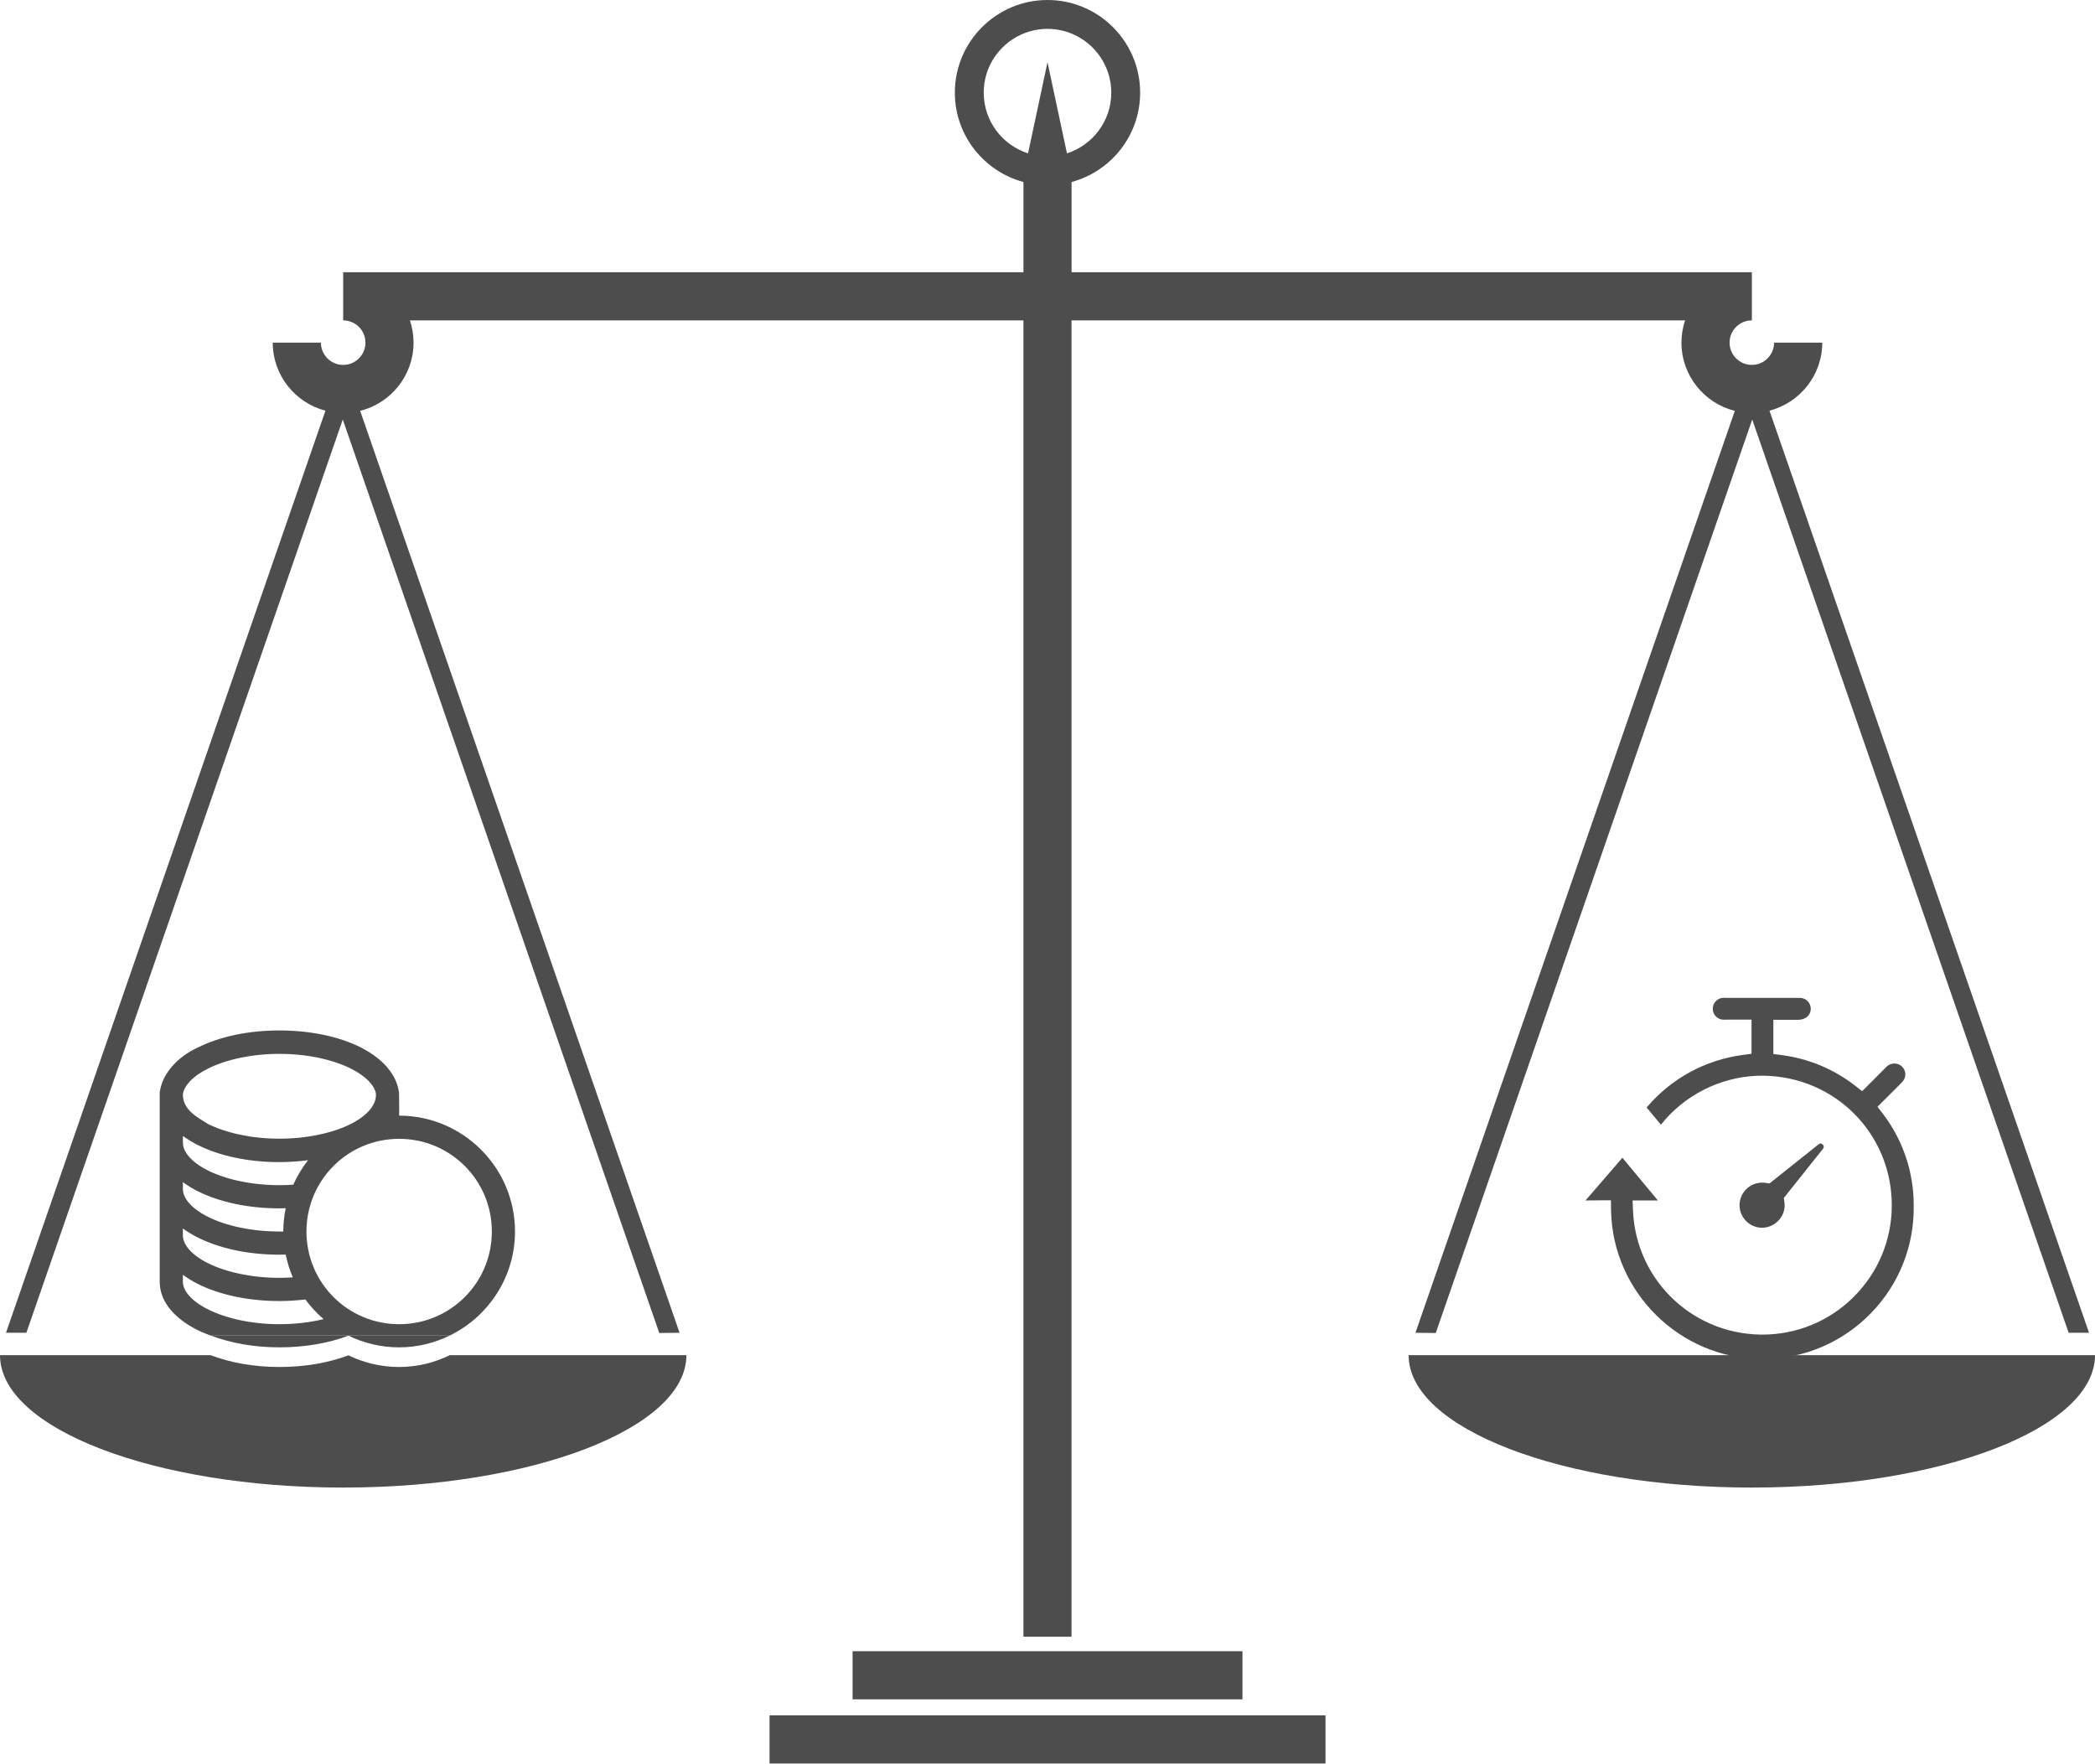
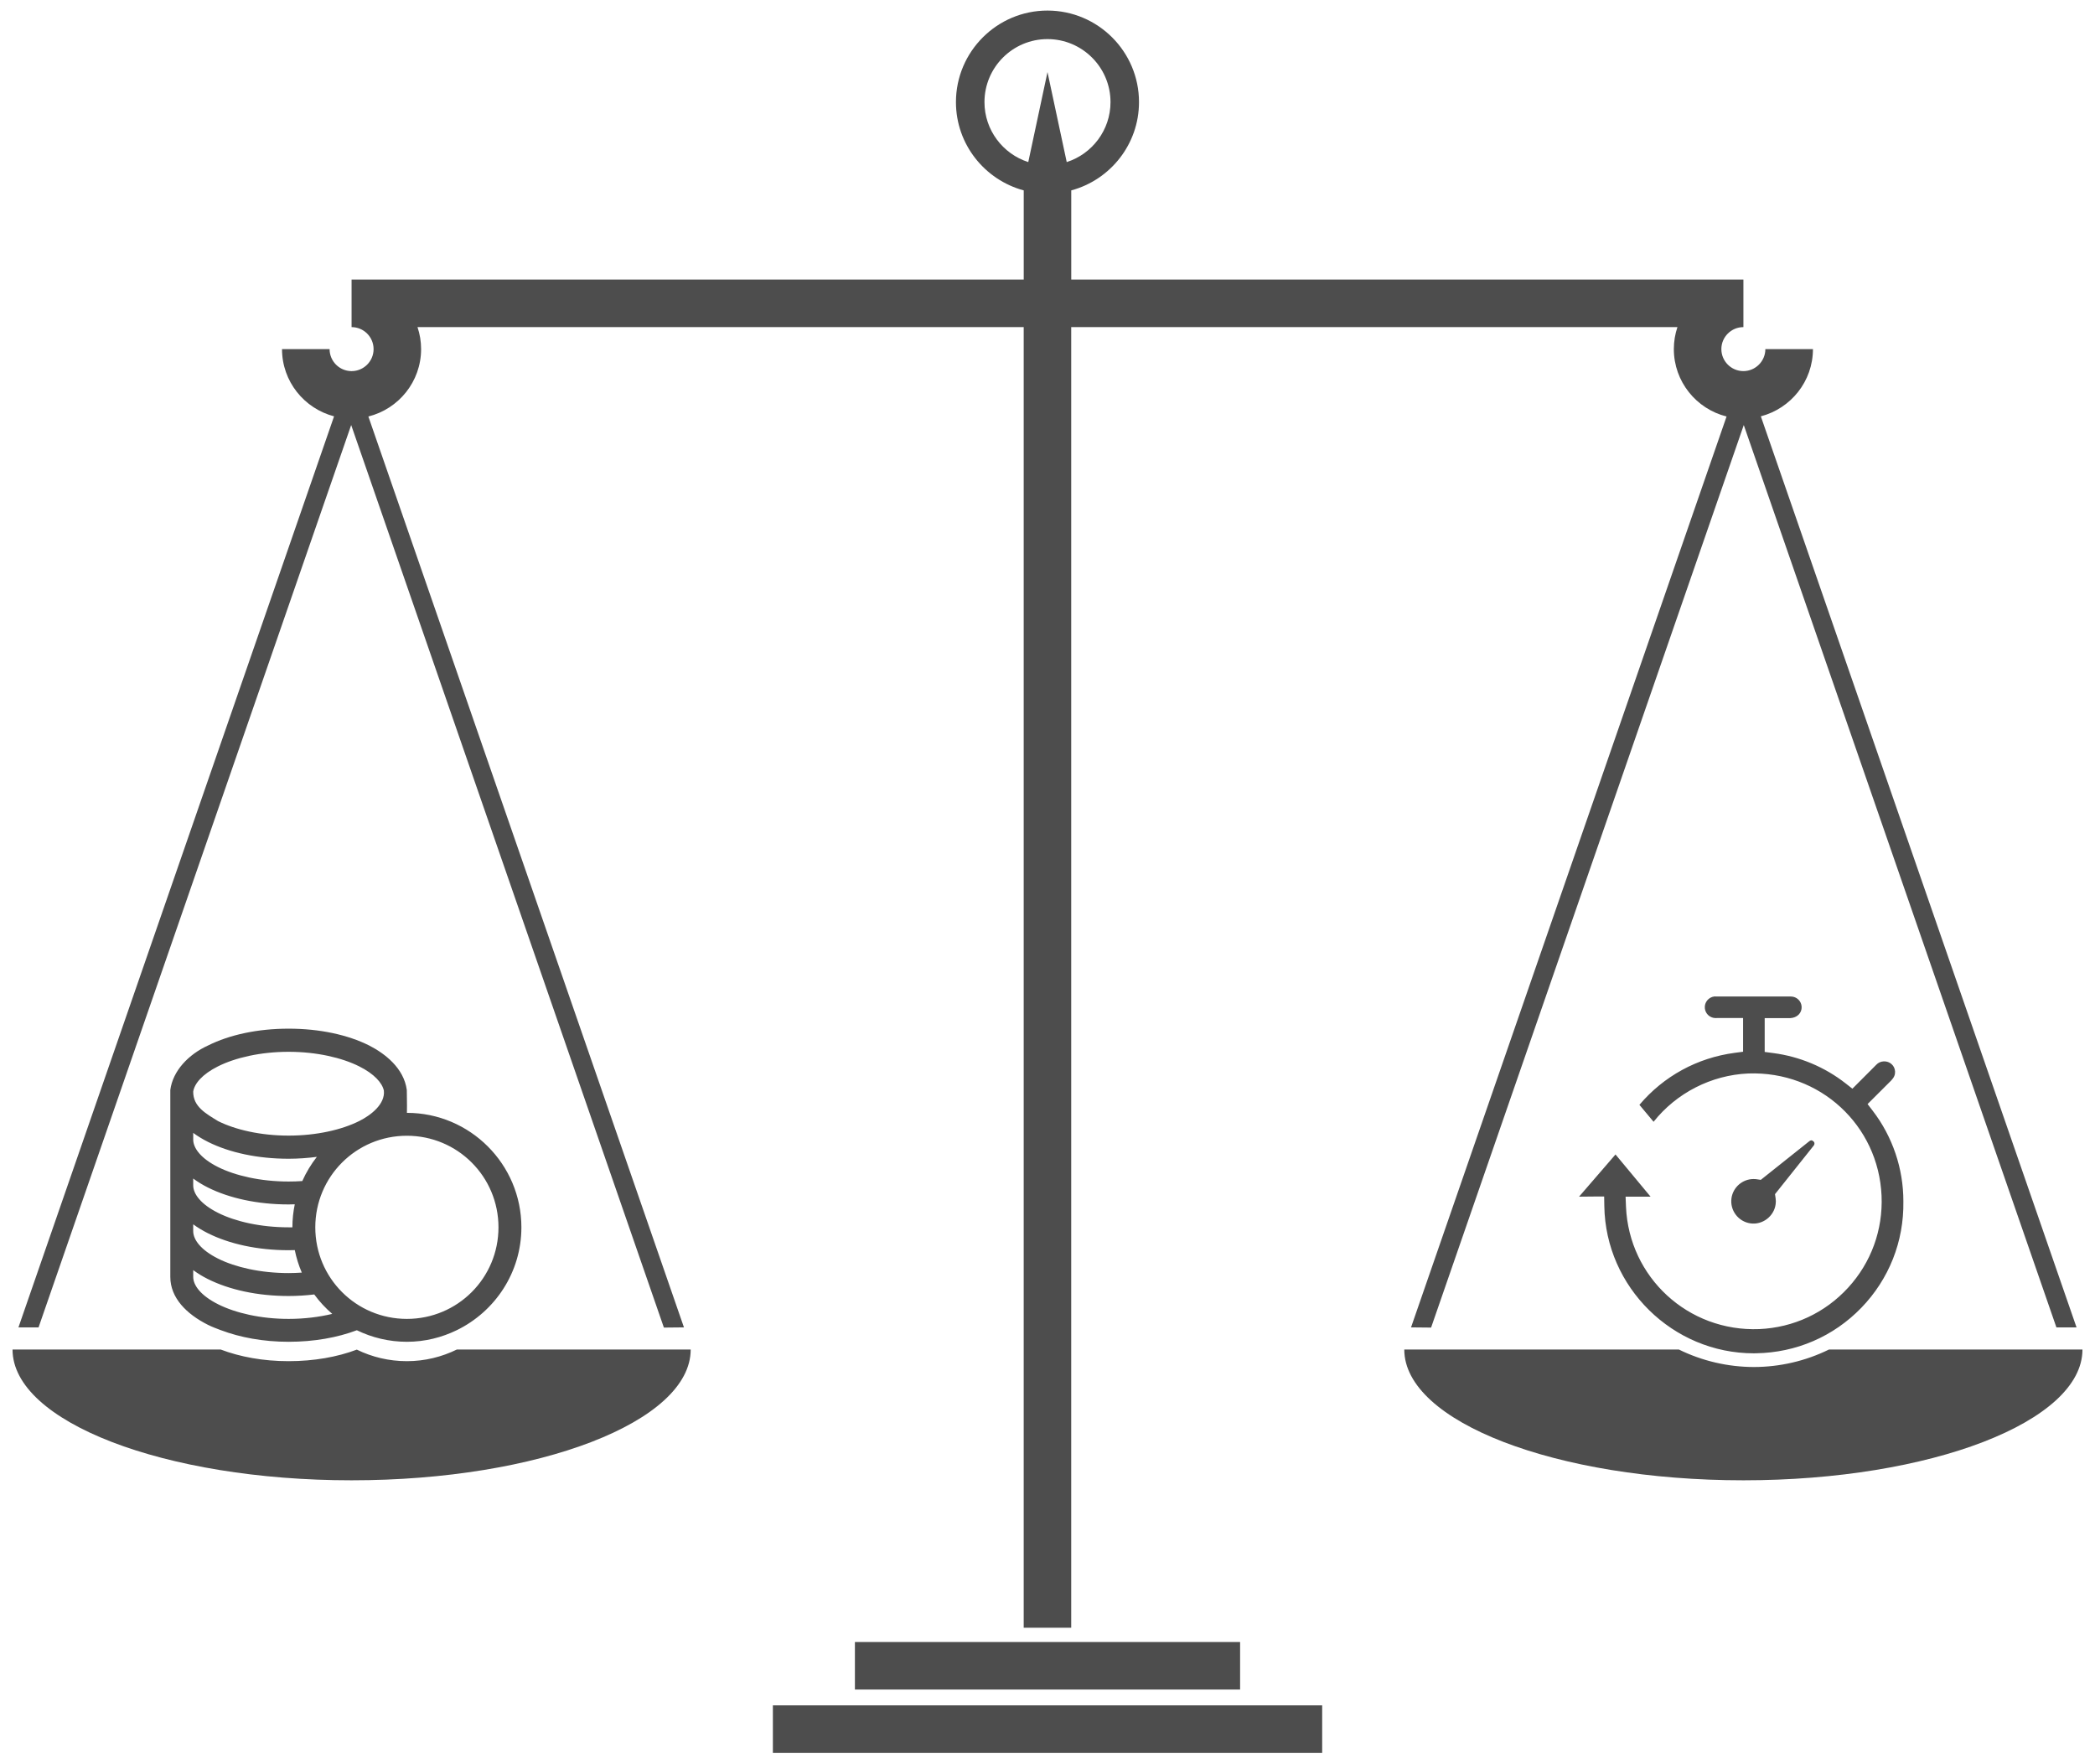
- <svg xmlns="http://www.w3.org/2000/svg" width="198.016" height="166.684" id="svg2" version="1.1">
+ <svg xmlns="http://www.w3.org/2000/svg" width="211.217" height="177.796" id="svg2" version="1.1">
  <defs id="defs4" />
-   <g id="layer1" transform="translate(-643.849,-509.0204)">
-     <g id="g4663-7-8" transform="matrix(0.1558454,0,0,0.1558454,-1413.062,408.5977)" style="fill:#4d4d4d;fill-opacity:1">
-       <g transform="matrix(7.128444,0,0,7.128444,9818.884,-890.4795)" id="g4301-8-6-7-3" style="fill:#4d4d4d;fill-opacity:1">
-         <path id="path4303-2-8-7-7" d="m 593.935,330.612 c 0,6.222 13.076,11.263 29.203,11.263 16.126,0 29.195,-5.041 29.195,-11.263" style="fill:#4d4d4d;fill-opacity:1" />
-       </g>
-       <g transform="matrix(7.128444,0,0,7.128444,9818.884,-890.4795)" id="g4305-4-5-7-1" style="fill:#4d4d4d;fill-opacity:1">
-         <path id="path4307-5-7-3-0" d="m 624.639,250.255 c 2.575,-0.673 4.488,-3.008 4.488,-5.79 h -4.098 c 0,1.045 -0.853,1.895 -1.89,1.895 -1.045,0 -1.898,-0.85 -1.898,-1.895 0,-1.044 0.854,-1.893 1.898,-1.893 v -4.096 h -57.88 V 230.8 c 3.355,-0.903 5.834,-3.965 5.834,-7.601 0,-4.348 -3.534,-7.885 -7.883,-7.885 -4.344,0 -7.882,3.536 -7.882,7.885 0,3.636 2.481,6.697 5.837,7.601 v 7.677 h -57.878 v 4.096 c 1.045,0 1.895,0.849 1.895,1.893 0,1.045 -0.85,1.895 -1.895,1.895 -1.042,0 -1.895,-0.85 -1.895,-1.895 h -4.096 c 0,2.782 1.911,5.117 4.482,5.79 l -27.178,78.45 h 1.732 l 26.921,-77.7 26.927,77.717 1.728,-0.017 -27.175,-78.437 c 2.604,-0.649 4.541,-3.003 4.541,-5.805 0,-0.662 -0.11,-1.297 -0.31,-1.893 h 52.199 v 111.997 h 4.092 V 242.572 h 52.202 c -0.2,0.596 -0.309,1.23 -0.309,1.893 0,2.804 1.938,5.155 4.54,5.805 l -27.171,78.437 1.728,0.017 26.925,-77.717 26.921,77.7 h 1.734 l -27.186,-78.452 z m -66.854,-27.056 c 0,-2.996 2.435,-5.428 5.424,-5.428 2.994,0 5.428,2.432 5.428,5.428 0,2.413 -1.585,4.461 -3.77,5.163 l -1.656,-7.751 -1.655,7.751 c -2.185,-0.702 -3.771,-2.751 -3.771,-5.163" style="fill:#4d4d4d;fill-opacity:1" />
-       </g>
-       <g transform="matrix(7.128444,0,0,7.128444,9818.884,-890.4795)" id="g4309-5-6-3-7" style="fill:#4d4d4d;fill-opacity:1">
-         <rect id="rect4311-1-1-5-3" height="4.099" width="47.301" y="361.254" x="539.563" style="fill:#4d4d4d;fill-opacity:1" />
-       </g>
-       <g transform="matrix(7.128444,0,0,7.128444,9818.884,-890.4795)" id="g4313-7-8-9-4" style="fill:#4d4d4d;fill-opacity:1">
-         <rect id="rect4315-1-9-9-9" height="4.095" width="33.169" y="355.798" x="546.628" style="fill:#4d4d4d;fill-opacity:1" />
-       </g>
-       <g transform="matrix(7.128444,0,0,7.128444,9818.884,-890.4795)" id="g4317-1-2-8-6" style="fill:#4d4d4d;fill-opacity:1">
-         <path id="path4319-5-7-1-5" d="m 512.354,330.612 c -1.304,0.638 -2.761,1.005 -4.306,1.005 -1.544,0 -3.01,-0.358 -4.312,-0.995 -1.673,0.633 -3.689,0.995 -5.875,0.995 -2.182,0 -4.177,-0.37 -5.849,-1.005 H 474.09 c 0,6.222 13.074,11.263 29.197,11.263 16.127,0 29.201,-5.041 29.201,-11.263 h -20.134 z" style="fill:#4d4d4d;fill-opacity:1" />
-       </g>
-       <g transform="matrix(7.128444,0,0,7.128444,9818.884,-890.4795)" id="g4321-2-9-8-1" style="fill:#4d4d4d;fill-opacity:1">
-         <path id="path4323-7-5-2-0" d="m 517.906,320.09 c 0,-5.434 -4.426,-9.857 -9.857,-9.857 0.015,-0.922 -0.01,-1.32 -0.01,-1.97 -0.253,-1.89 -1.892,-3.14 -3.244,-3.832 -1.841,-0.92 -4.265,-1.447 -6.931,-1.447 -2.668,0 -5.091,0.527 -6.932,1.447 -1.692,0.768 -3.044,2.197 -3.254,3.832 v 16.098 c 0,1.804 1.399,3.205 3.244,4.127 0.339,0.17 0.718,0.311 1.093,0.454 h 20.338 c 3.28,-1.603 5.553,-4.964 5.553,-8.852 m -26.121,-13.861 c 1.49,-0.746 3.666,-1.253 6.079,-1.253 2.413,0 4.587,0.507 6.077,1.253 1.304,0.651 1.979,1.423 2.126,2.082 0.131,1.179 -1.143,2.14 -2.126,2.629 -1.49,0.746 -3.664,1.253 -6.077,1.253 -2.413,0 -4.589,-0.507 -6.079,-1.253 -1.018,-0.635 -2.144,-1.223 -2.136,-2.534 0.102,-0.681 0.771,-1.495 2.136,-2.177 m -2.136,5.73 c 0.392,0.287 0.824,0.55 1.283,0.78 1.841,0.918 4.264,1.447 6.932,1.447 0.841,0 1.651,-0.063 2.433,-0.163 -0.499,0.636 -0.92,1.334 -1.253,2.082 -0.385,0.029 -0.78,0.042 -1.18,0.042 -2.408,0 -4.584,-0.502 -6.068,-1.243 -1.487,-0.741 -2.146,-1.635 -2.146,-2.371 v -0.574 z m 0,3.931 c 0.386,0.284 0.81,0.544 1.264,0.771 1.844,0.924 4.278,1.459 6.951,1.459 0.181,0 0.355,-0.005 0.533,-0.012 -0.132,0.642 -0.205,1.304 -0.205,1.982 -0.109,0.004 -0.217,0 -0.328,0 -2.408,0 -4.584,-0.499 -6.068,-1.243 -1.487,-0.742 -2.146,-1.632 -2.146,-2.373 v -0.584 z m 0,3.942 c 0.389,0.287 0.817,0.542 1.273,0.771 1.845,0.922 4.269,1.459 6.941,1.459 0.18,0 0.357,-0.005 0.533,-0.01 0.138,0.672 0.34,1.321 0.605,1.938 -0.372,0.026 -0.752,0.041 -1.139,0.041 -2.408,0 -4.584,-0.5 -6.068,-1.242 -1.487,-0.741 -2.146,-1.634 -2.146,-2.369 v -0.588 z m 8.215,8.144 c -2.407,0 -4.572,-0.51 -6.059,-1.254 -1.485,-0.742 -2.156,-1.625 -2.156,-2.361 v -0.586 c 0.386,0.284 0.81,0.545 1.264,0.771 1.844,0.924 4.278,1.459 6.951,1.459 0.759,0 1.495,-0.049 2.208,-0.134 0.448,0.617 0.973,1.175 1.549,1.674 -1.125,0.27 -2.407,0.431 -3.757,0.431 m 2.299,-7.886 c 0,-4.366 3.521,-7.885 7.886,-7.885 4.366,0 7.887,3.519 7.887,7.885 0,4.367 -3.521,7.886 -7.887,7.886 -4.365,0 -7.886,-3.519 -7.886,-7.886" style="fill:#4d4d4d;fill-opacity:1" />
-       </g>
-       <g transform="matrix(7.128444,0,0,7.128444,9818.884,-890.4795)" id="g4325-6-4-6-9" style="fill:#4d4d4d;fill-opacity:1">
-         <path id="path4327-1-3-6-9" d="m 503.737,328.951 c 1.302,0.636 2.768,0.995 4.313,0.995 1.544,0 3.001,-0.369 4.304,-1.005 h -20.338 c 1.67,0.633 3.667,1.005 5.847,1.005 2.185,0 4.201,-0.362 5.874,-0.995" style="fill:#4d4d4d;fill-opacity:1" />
-       </g>
-       <path id="path4331-2-1-0-6" d="m 14243.149,1249.537 c -3.665,0.399 -6.331,3.677 -5.938,7.312 0.356,3.4 3.21,5.969 6.625,5.969 l 1.313,-0.062 15.531,0 0,20.719 -5.188,0.688 c -22.954,3.037 -43.574,14.328 -58.437,31.906 l 8.687,10.406 c 14.015,-17.664 35.385,-28.665 58.125,-29.656 43.968,-1.583 79.946,31.793 81.813,75.062 0.905,20.951 -6.391,41.014 -20.563,56.469 -14.178,15.462 -33.543,24.462 -54.5,25.375 -43.691,1.739 -79.944,-31.793 -81.812,-75.062 l -0.25,-6.219 15.344,0 -21.532,-25.906 -22.375,25.906 9.531,-0.094 5.876,0 0.09,5.875 c 0.777,49.835 41.96,90.375 91.781,90.375 l 1.438,-0.031 c 24.515,-0.385 47.42,-10.261 64.5,-27.875 17.066,-17.614 26.229,-40.822 25.844,-65.344 0.06,-20.074 -6.627,-39.769 -18.782,-55.594 l -3.187,-4.156 14.563,-14.531 c 1.79,-1.896 2.384,-3.593 2.312,-5.375 -0.08,-1.775 -0.807,-3.396 -2.125,-4.594 -2.609,-2.424 -7.01,-2.255 -9.406,0.375 l -14.657,14.688 -4.156,-3.25 c -12.852,-10.065 -28.255,-16.508 -44.5,-18.625 l -5.187,-0.688 0,-20.75 15.5,0 c 4.498,-0.15 7.344,-3.259 7.187,-6.938 -0.15,-3.55 -3.075,-6.344 -6.625,-6.344 l -45.062,0 -1.781,-0.031 z m 59.437,88.344 c -0.409,0 -0.819,0.193 -1.25,0.531 l -29.781,23.719 -2.532,-0.375 c -0.647,-0.1 -1.31,-0.125 -1.937,-0.125 -6.765,0 -12.59,5.073 -13.531,11.781 -1.041,7.471 4.217,14.397 11.687,15.438 7.35,1.041 14.381,-4.314 15.407,-11.656 0.184,-1.269 0.184,-2.524 0,-3.75 l -0.376,-2.531 23.782,-29.844 c 0.506,-0.641 0.565,-1.486 0.187,-2.156 l -0.343,-0.344 c -0.499,-0.492 -0.904,-0.685 -1.313,-0.688 z" style="fill:#4d4d4d;fill-opacity:1" />
-     </g>
+   <g id="layer1" transform="translate(-686.7722,-542.9551)">
+     <path style="fill:#4d4d4d;fill-opacity:1;stroke-width:1.171" d="m 792.377,544.02 c -5.086,0 -9.227,4.139 -9.227,9.231 0,4.257 2.905,7.841 6.834,8.9 v 8.988 H 722.218 v 4.796 c 1.224,0 2.219,0.995 2.219,2.217 0,1.224 -0.995,2.219 -2.219,2.219 -1.22,0 -2.217,-0.995 -2.217,-2.219 h -4.796 c 0,3.257 2.237,5.99 5.247,6.778 l -31.82,91.851 h 2.028 l 31.518,-90.973 31.527,90.992 2.023,-0.02 -31.817,-91.834 c 3.049,-0.76 5.316,-3.516 5.316,-6.797 0,-0.775 -0.128,-1.518 -0.363,-2.216 H 789.981 v 131.127 h 4.79 V 575.933 h 61.119 c -0.234,0.698 -0.362,1.44 -0.362,2.216 0,3.283 2.269,6.036 5.316,6.797 l -31.812,91.834 2.023,0.02 31.524,-90.991 31.519,90.972 h 2.03 l -31.829,-91.852 c 3.015,-0.788 5.254,-3.522 5.254,-6.779 h -4.797 c 0,1.223 -1,2.219 -2.214,2.219 -1.224,0 -2.223,-0.995 -2.223,-2.219 0,-1.222 1,-2.216 2.223,-2.216 v -4.796 h -67.767 v -8.987 c 3.928,-1.057 6.831,-4.643 6.831,-8.9 0,-5.091 -4.139,-9.231 -9.231,-9.231 z m 0,2.877 c 3.505,0 6.356,2.847 6.356,6.354 0,2.825 -1.856,5.224 -4.414,6.045 l -1.939,-9.075 -1.938,9.075 c -2.558,-0.822 -4.416,-3.222 -4.416,-6.045 0,-3.508 2.851,-6.354 6.351,-6.354 z m 67.251,96.518 c -0.601,0.067 -1.039,0.604 -0.974,1.2 0.059,0.558 0.527,0.981 1.088,0.981 l 0.216,-0.009 h 2.55 v 3.403 l -0.851,0.113 c -3.77,0.499 -7.157,2.353 -9.599,5.24 l 1.427,1.709 c 2.302,-2.901 5.812,-4.707 9.548,-4.87 7.221,-0.26 13.13,5.221 13.437,12.328 0.149,3.441 -1.049,6.737 -3.377,9.275 -2.329,2.539 -5.51,4.017 -8.952,4.167 -7.176,0.286 -13.13,-5.221 -13.437,-12.328 l -0.041,-1.022 h 2.519 l -3.535,-4.255 -3.675,4.255 1.566,-0.015 h 0.965 l 0.016,0.965 c 0.128,8.185 6.892,14.843 15.075,14.843 l 0.236,-0.005 c 4.026,-0.063 7.788,-1.685 10.593,-4.578 2.803,-2.893 4.309,-6.705 4.246,-10.732 0.007,-3.297 -1.089,-6.531 -3.085,-9.131 l -0.523,-0.683 2.392,-2.387 c 0.294,-0.311 0.392,-0.59 0.38,-0.883 -0.012,-0.292 -0.132,-0.558 -0.349,-0.754 -0.429,-0.398 -1.152,-0.371 -1.546,0.061 l -2.407,2.413 -0.682,-0.534 c -2.111,-1.653 -4.641,-2.711 -7.309,-3.059 l -0.852,-0.112 v -3.408 h 2.546 c 0.739,-0.025 1.205,-0.535 1.179,-1.139 -0.024,-0.583 -0.504,-1.042 -1.087,-1.042 h -7.401 l -0.291,-0.005 z m -143.759,3.249 c -3.124,0 -5.961,0.617 -8.116,1.694 -1.981,0.899 -3.565,2.572 -3.81,4.487 v 18.848 c 0,2.112 1.639,3.752 3.799,4.832 0.397,0.199 0.84,0.364 1.28,0.532 h 0.007 c 1.955,0.741 4.292,1.176 6.843,1.176 2.558,0 4.918,-0.424 6.877,-1.165 1.524,0.745 3.241,1.165 5.05,1.165 1.808,0 3.514,-0.432 5.039,-1.177 v 0 c 3.84,-1.877 6.501,-5.811 6.501,-10.363 v 0 c 0,-6.362 -5.182,-11.541 -11.541,-11.541 0.02,-1.079 -0.012,-1.546 -0.012,-2.307 -0.296,-2.213 -2.216,-3.677 -3.799,-4.487 -2.156,-1.077 -4.993,-1.694 -8.114,-1.694 z m 0,2.333 c 2.825,0 5.37,0.594 7.115,1.467 1.527,0.762 2.317,1.666 2.489,2.438 0.154,1.38 -1.338,2.505 -2.489,3.078 -1.744,0.873 -4.29,1.466 -7.115,1.466 -2.825,0 -5.373,-0.593 -7.118,-1.466 -1.192,-0.743 -2.51,-1.433 -2.5,-2.968 0.12,-0.797 0.902,-1.75 2.5,-2.548 1.745,-0.873 4.293,-1.467 7.118,-1.467 z m -9.617,8.176 c 0.459,0.336 0.964,0.643 1.501,0.912 2.155,1.075 4.993,1.694 8.116,1.694 0.985,0 1.933,-0.073 2.848,-0.19 -0.584,0.745 -1.077,1.562 -1.467,2.438 -0.451,0.034 -0.913,0.048 -1.381,0.048 -2.819,0 -5.367,-0.588 -7.105,-1.455 -1.741,-0.868 -2.512,-1.914 -2.512,-2.775 z m 21.541,0.287 c 5.111,0 9.235,4.12 9.235,9.232 0,5.113 -4.123,9.233 -9.235,9.233 -5.111,0 -9.233,-4.12 -9.233,-9.233 0,-5.112 4.122,-9.232 9.233,-9.232 z m 141.598,0.464 c -0.068,0 -0.135,0.031 -0.206,0.087 l -4.891,3.896 -0.415,-0.062 c -0.106,-0.017 -0.216,-0.021 -0.319,-0.021 -1.111,0 -2.068,0.833 -2.222,1.935 -0.171,1.227 0.693,2.365 1.92,2.536 1.207,0.171 2.362,-0.708 2.531,-1.914 0.032,-0.208 0.032,-0.415 0,-0.616 l -0.062,-0.416 3.907,-4.902 c 0.083,-0.105 0.093,-0.245 0.032,-0.355 l -0.057,-0.056 c -0.082,-0.081 -0.148,-0.113 -0.216,-0.113 z m -163.14,3.851 c 0.451,0.332 0.947,0.637 1.479,0.902 2.16,1.082 5.009,1.708 8.138,1.708 0.212,0 0.415,-0.005 0.623,-0.014 -0.155,0.752 -0.239,1.527 -0.239,2.321 -0.128,0.005 -0.253,0 -0.384,0 -2.819,0 -5.367,-0.584 -7.105,-1.455 -1.741,-0.869 -2.512,-1.911 -2.512,-2.778 z m 0,4.614 v 0 c 0.456,0.336 0.957,0.635 1.49,0.903 2.16,1.079 4.998,1.708 8.126,1.708 0.211,0 0.418,-0.005 0.624,-0.012 0.161,0.787 0.398,1.547 0.709,2.269 -0.436,0.03 -0.88,0.048 -1.333,0.048 -2.819,0 -5.367,-0.586 -7.104,-1.455 -1.741,-0.868 -2.512,-1.913 -2.512,-2.774 z m 0,4.617 c 0.452,0.333 0.948,0.638 1.48,0.902 2.16,1.082 5.009,1.709 8.139,1.709 0.889,0 1.75,-0.058 2.585,-0.157 0.524,0.722 1.138,1.376 1.813,1.96 -1.317,0.316 -2.817,0.505 -4.398,0.505 -2.818,0 -5.354,-0.597 -7.094,-1.468 -1.739,-0.869 -2.524,-1.903 -2.524,-2.765 z m -18.215,8.005 c 0,7.285 15.307,13.186 34.183,13.186 18.882,0 34.189,-5.902 34.189,-13.186 h -23.572 c -1.526,0.747 -3.233,1.176 -5.042,1.176 -1.808,0 -3.524,-0.419 -5.048,-1.165 -1.959,0.741 -4.319,1.165 -6.879,1.165 -2.555,0 -4.891,-0.433 -6.849,-1.176 z m 140.315,0 c 0,7.285 15.31,13.186 34.192,13.186 18.88,0 34.182,-5.902 34.182,-13.186 h -25.553 a 17.096,16.917 0 0 1 -7.584,1.765 17.096,16.917 0 0 1 -7.557,-1.765 z m -55.387,29.488 v 4.795 h 38.835 v -4.795 z m -8.271,6.388 v 4.799 h 55.38 v -4.799 z" id="path4303-2-8-7-7-3-5-2" />
  </g>
</svg>
